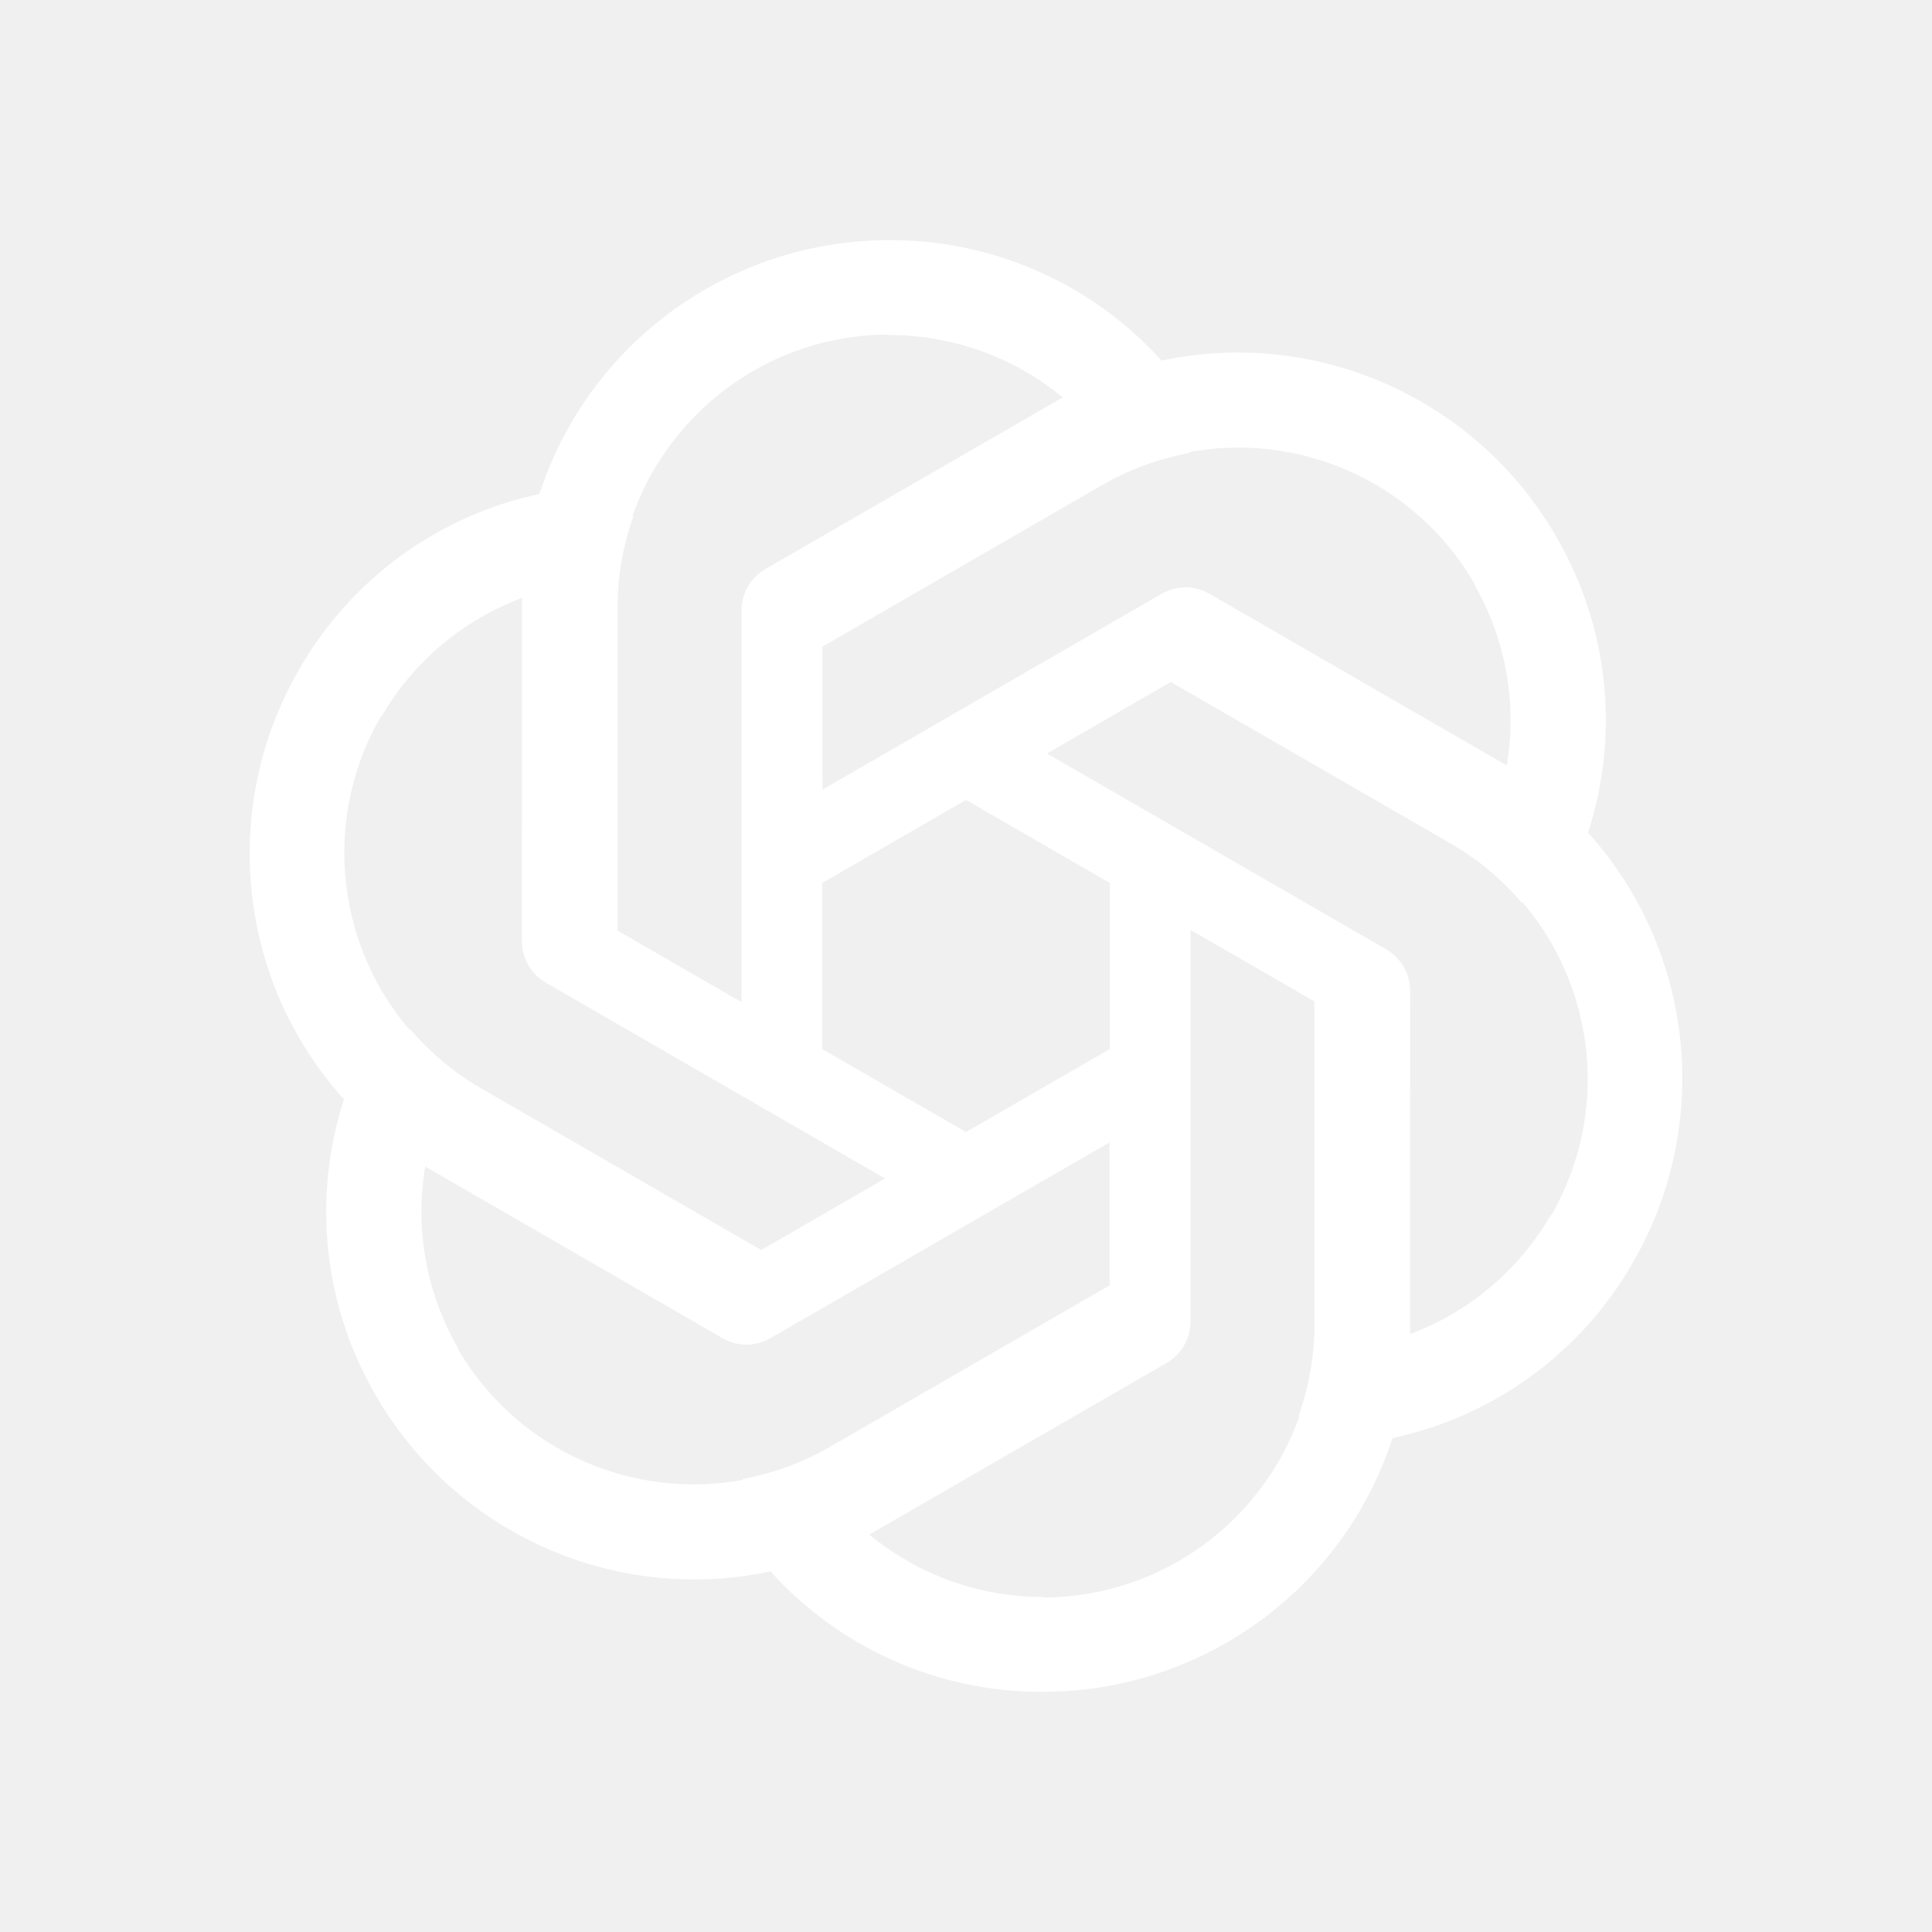
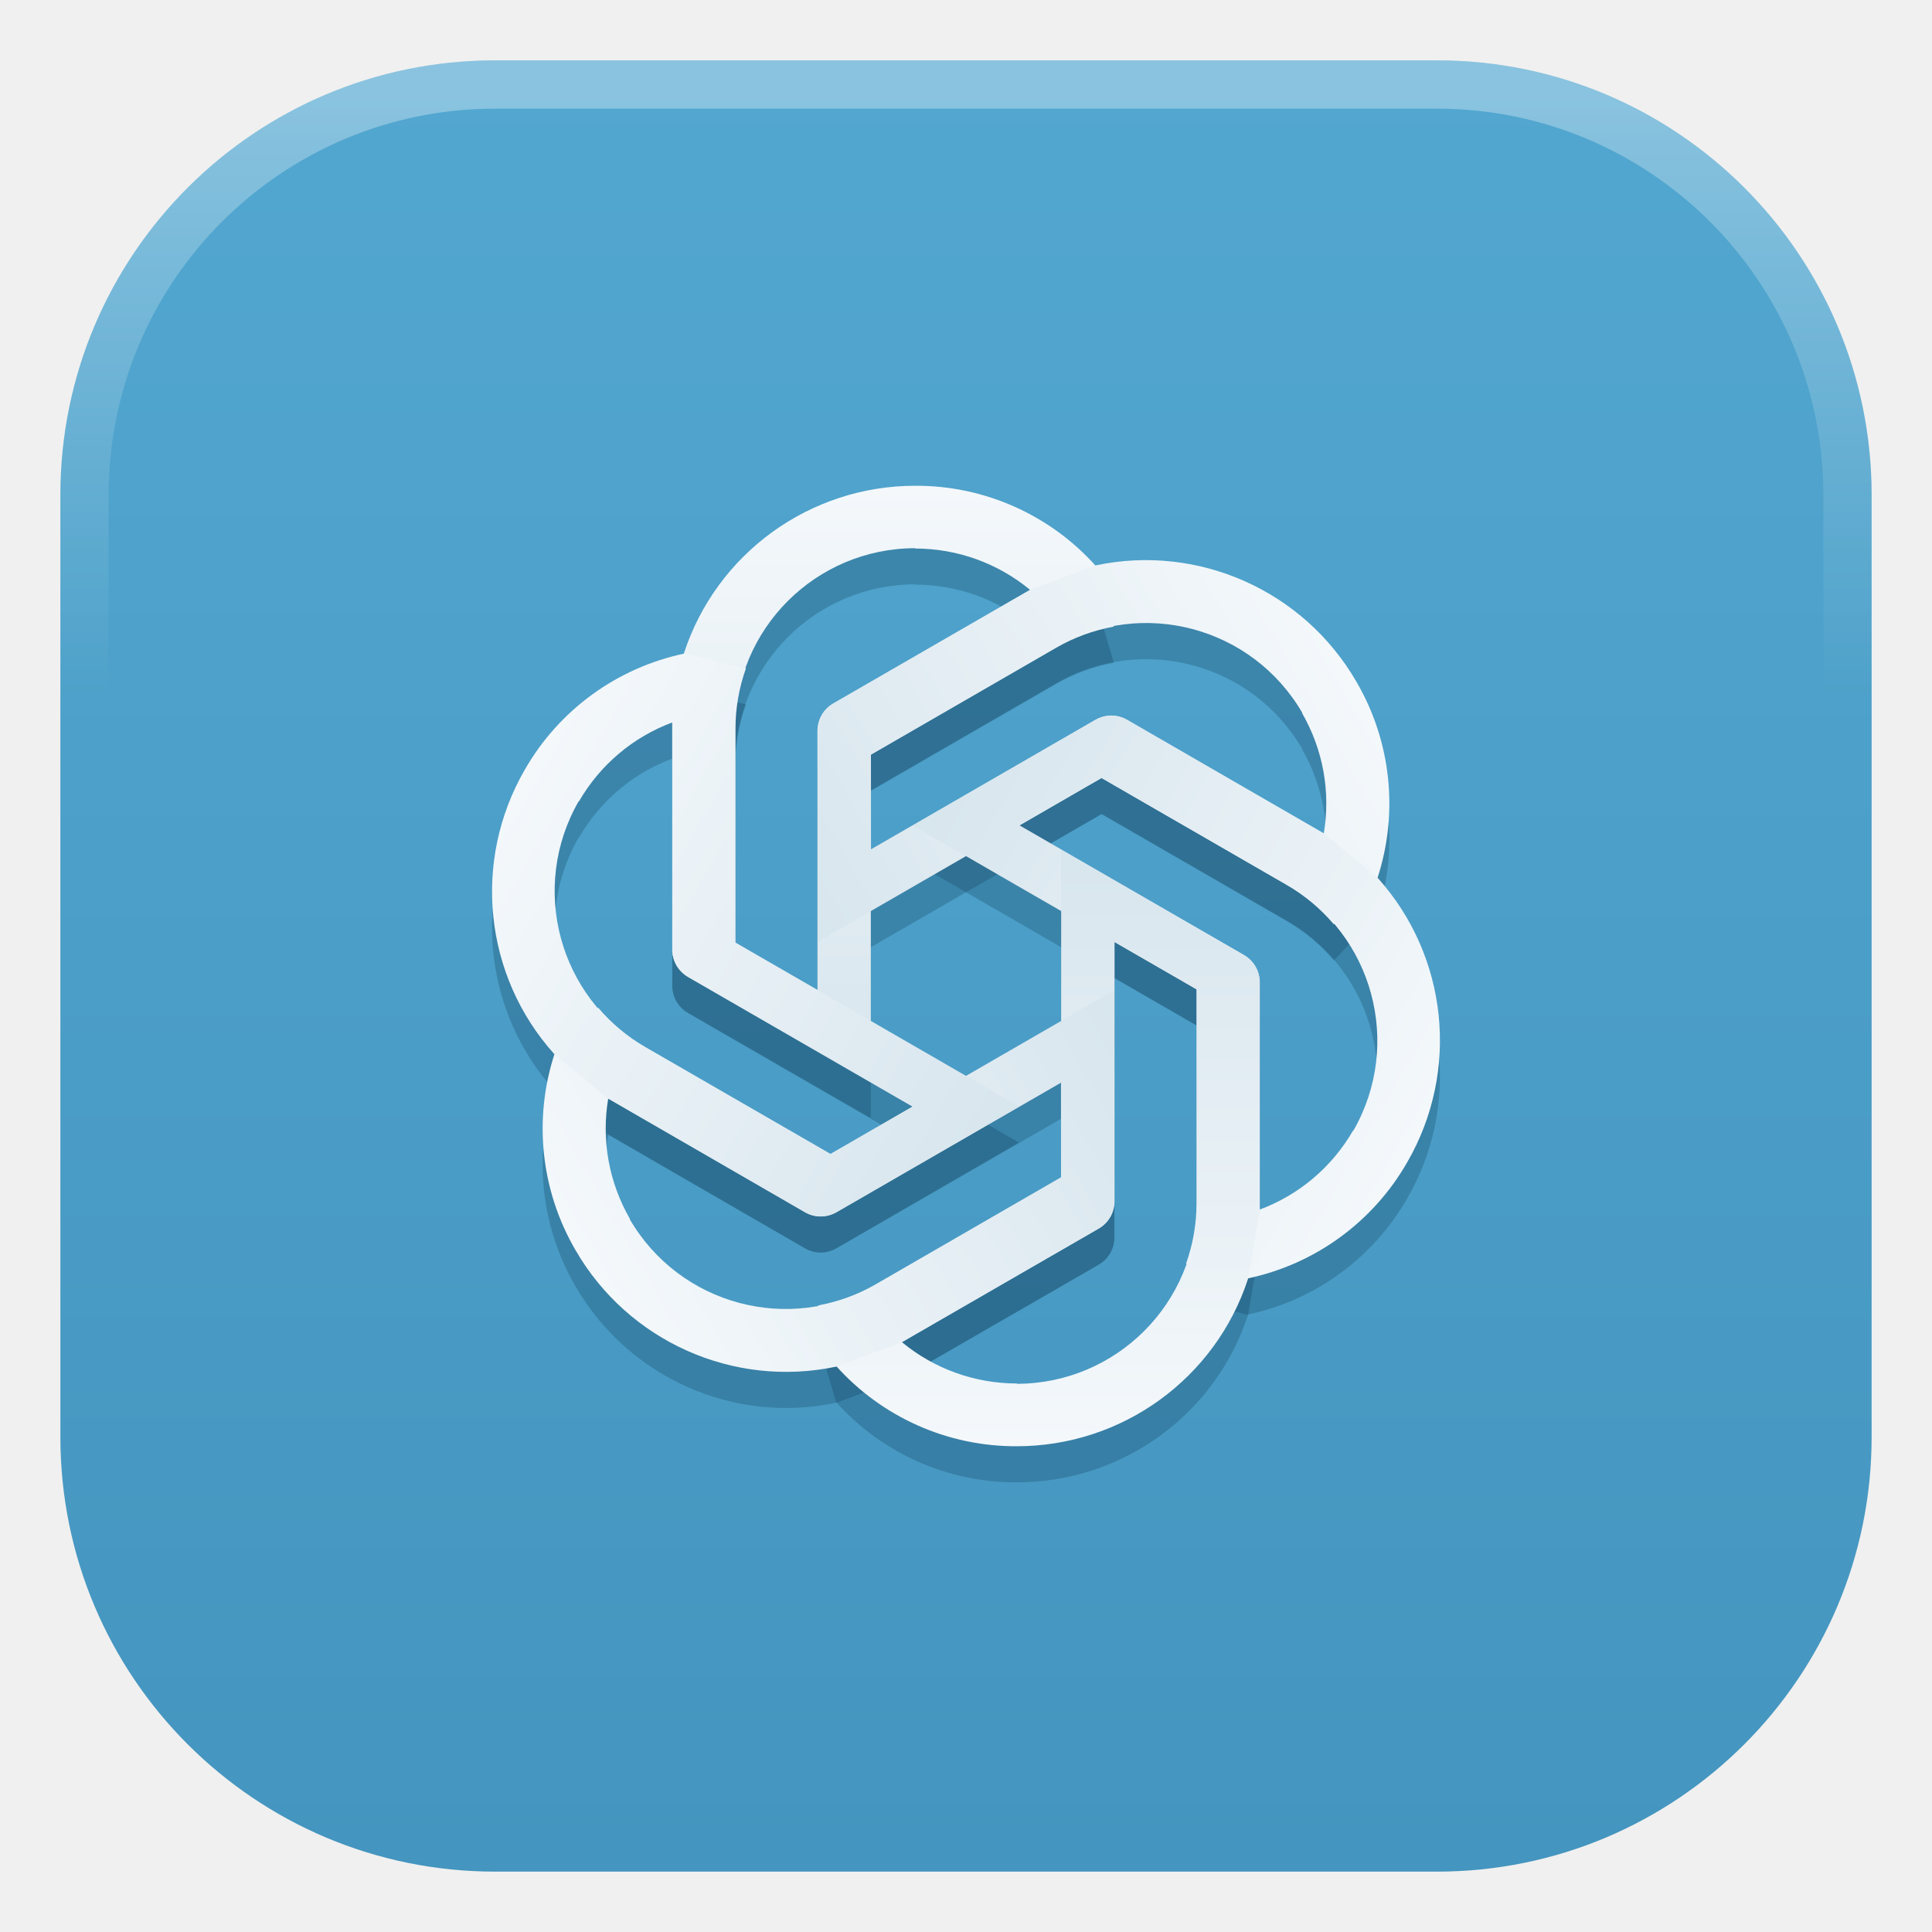
- <svg xmlns="http://www.w3.org/2000/svg" xmlns:xlink="http://www.w3.org/1999/xlink" viewBox="0 0 2406 2406">
-   <path id="a" d="M1107.3 299.1c-197.999 0-373.9 127.3-435.2 315.3L650 743.5v427.9c0 21.4 11 40.4 29.4 51.4l344.5 198.515V833.3h.1v-27.9L1372.7 604c33.715-19.52 70.44-32.857 108.47-39.828L1447.6 450.3C1361 353.5 1237.1 298.5 1107.3 299.1zm0 117.5-.6.6c79.699 0 156.3 27.5 217.6 78.4-2.5 1.2-7.4 4.3-11 6.1L952.8 709.3c-18.4 10.4-29.4 30-29.4 51.4V1248l-155.1-89.4V755.8c-.1-187.099 151.601-338.9 339-339.2z" fill="#fff" />
-   <use xlink:href="#a" transform="rotate(60 1203 1203)" />
-   <use xlink:href="#a" transform="rotate(120 1203 1203)" />
-   <use xlink:href="#a" transform="rotate(180 1203 1203)" />
-   <use xlink:href="#a" transform="rotate(240 1203 1203)" />
-   <use xlink:href="#a" transform="rotate(300 1203 1203)" />
+ <svg xmlns="http://www.w3.org/2000/svg" xmlns:xlink="http://www.w3.org/1999/xlink" role="img" viewBox="0 0 32 32">
+   <defs>
+     <linearGradient id="tile" x1="0" y1="0" x2="0" y2="1">
+       <stop offset="0" stop-color="#52A7D0" />
+       <stop offset="1" stop-color="#4495BF" />
+     </linearGradient>
+     <linearGradient id="rim" x1="0" y1="0" x2="0" y2="1">
+       <stop offset="0" stop-color="#fff" stop-opacity=".32" />
+       <stop offset=".35" stop-color="#fff" stop-opacity="0" />
+     </linearGradient>
+     <linearGradient id="ink" gradientUnits="userSpaceOnUse" x1="0" y1="300" x2="0" y2="2110">
+       <stop offset="0" stop-color="#F4F8FB" />
+       <stop offset="1" stop-color="#C6DAE5" />
+     </linearGradient>
+     <path id="knot" d="M1107.3 299.1c-197.999 0-373.9 127.3-435.2 315.3L650 743.5v427.9c0 21.4 11 40.4 29.4 51.4l344.5 198.515V833.3h.1v-27.9L1372.7 604c33.715-19.52 70.44-32.857 108.47-39.828L1447.6 450.3C1361 353.5 1237.1 298.5 1107.3 299.1zm0 117.5-.6.6c79.699 0 156.3 27.5 217.6 78.4-2.5 1.2-7.4 4.3-11 6.1L952.8 709.3c-18.4 10.4-29.4 30-29.4 51.4V1248l-155.1-89.4V755.8c-.1-187.099 151.601-338.9 339-339.2z" />
+   </defs>
+   <rect x="1" y="1" width="30" height="30" rx="7.2" fill="url(#tile)" />
+   <rect x="1.4" y="1.4" width="29.2" height="29.2" rx="6.8" fill="none" stroke="url(#rim)" stroke-width=".8" />
+   <g transform="translate(16 16) scale(.0088) translate(-1203 -1203)">
+     <g fill="#0F3F5C" fill-opacity=".28" transform="translate(0 68)">
+       <use xlink:href="#knot" />
+       <use xlink:href="#knot" transform="rotate(60 1203 1203)" />
+       <use xlink:href="#knot" transform="rotate(120 1203 1203)" />
+       <use xlink:href="#knot" transform="rotate(180 1203 1203)" />
+       <use xlink:href="#knot" transform="rotate(240 1203 1203)" />
+       <use xlink:href="#knot" transform="rotate(300 1203 1203)" />
+     </g>
+     <g fill="url(#ink)">
+       <use xlink:href="#knot" />
+       <use xlink:href="#knot" transform="rotate(60 1203 1203)" />
+       <use xlink:href="#knot" transform="rotate(120 1203 1203)" />
+       <use xlink:href="#knot" transform="rotate(180 1203 1203)" />
+       <use xlink:href="#knot" transform="rotate(240 1203 1203)" />
+       <use xlink:href="#knot" transform="rotate(300 1203 1203)" />
+     </g>
+   </g>
</svg>
